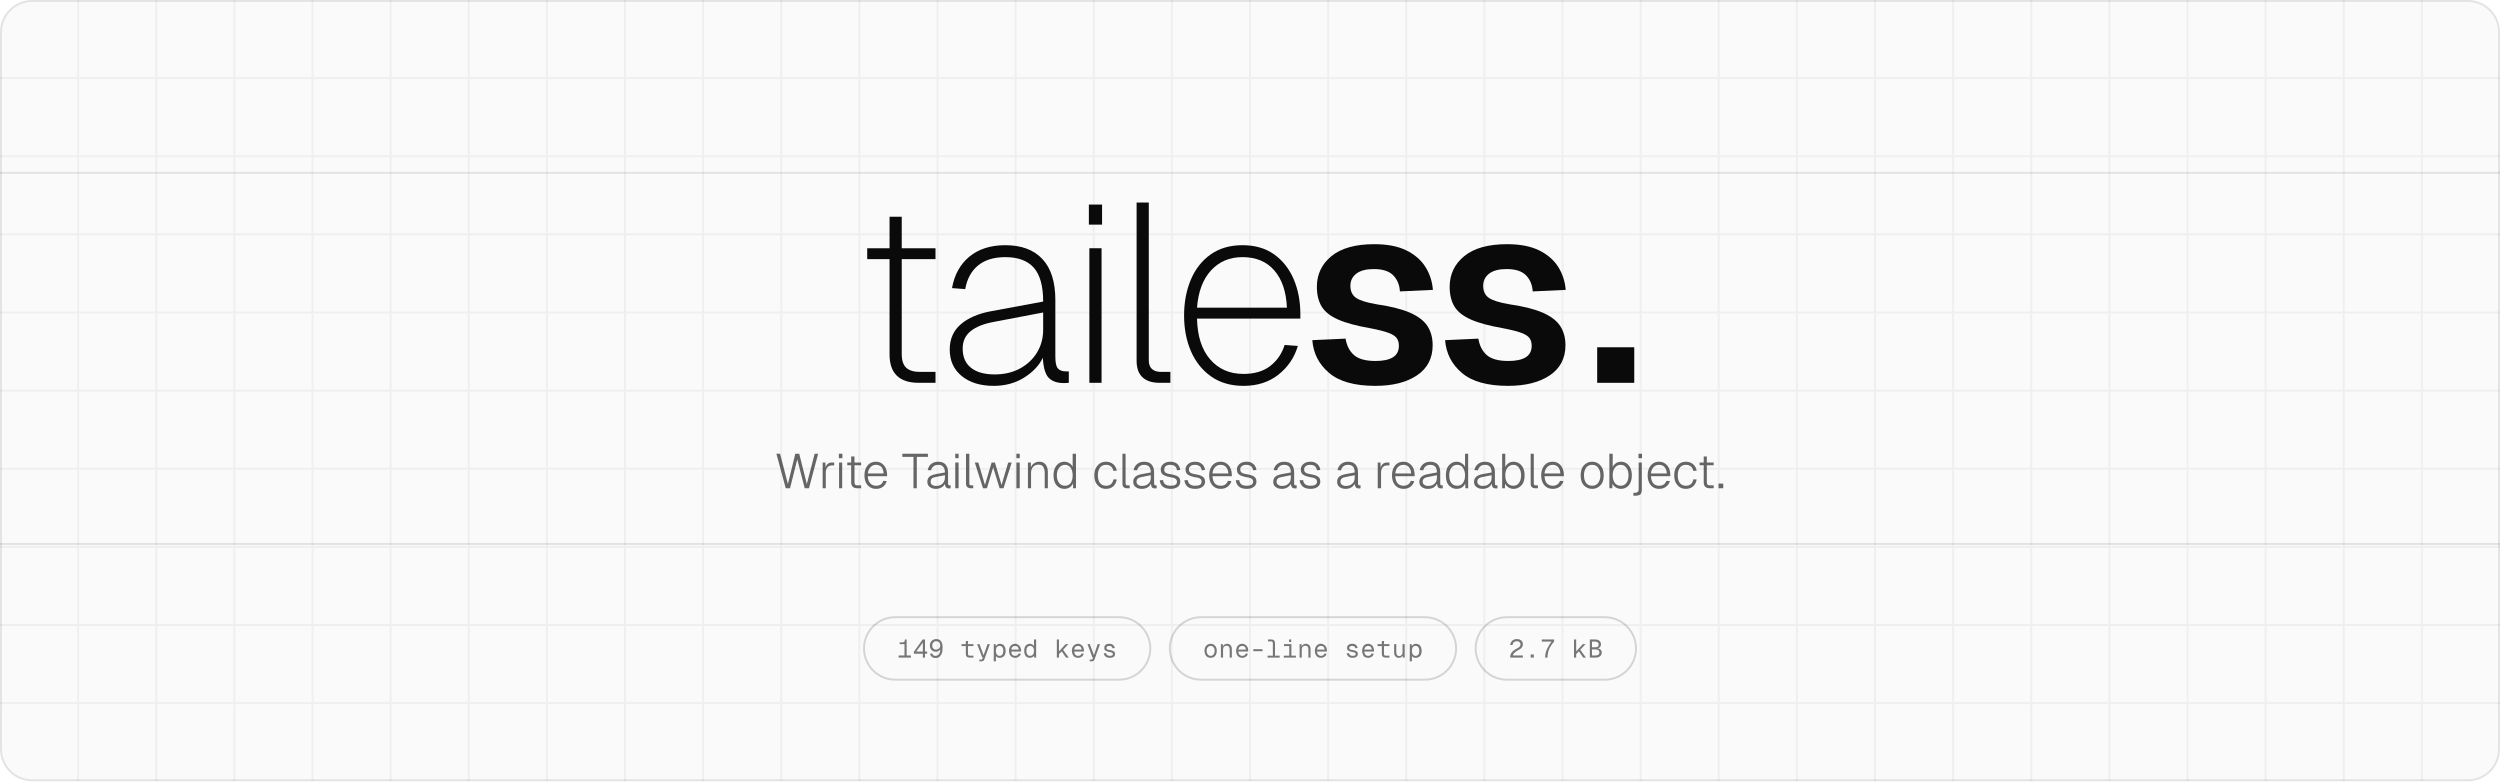
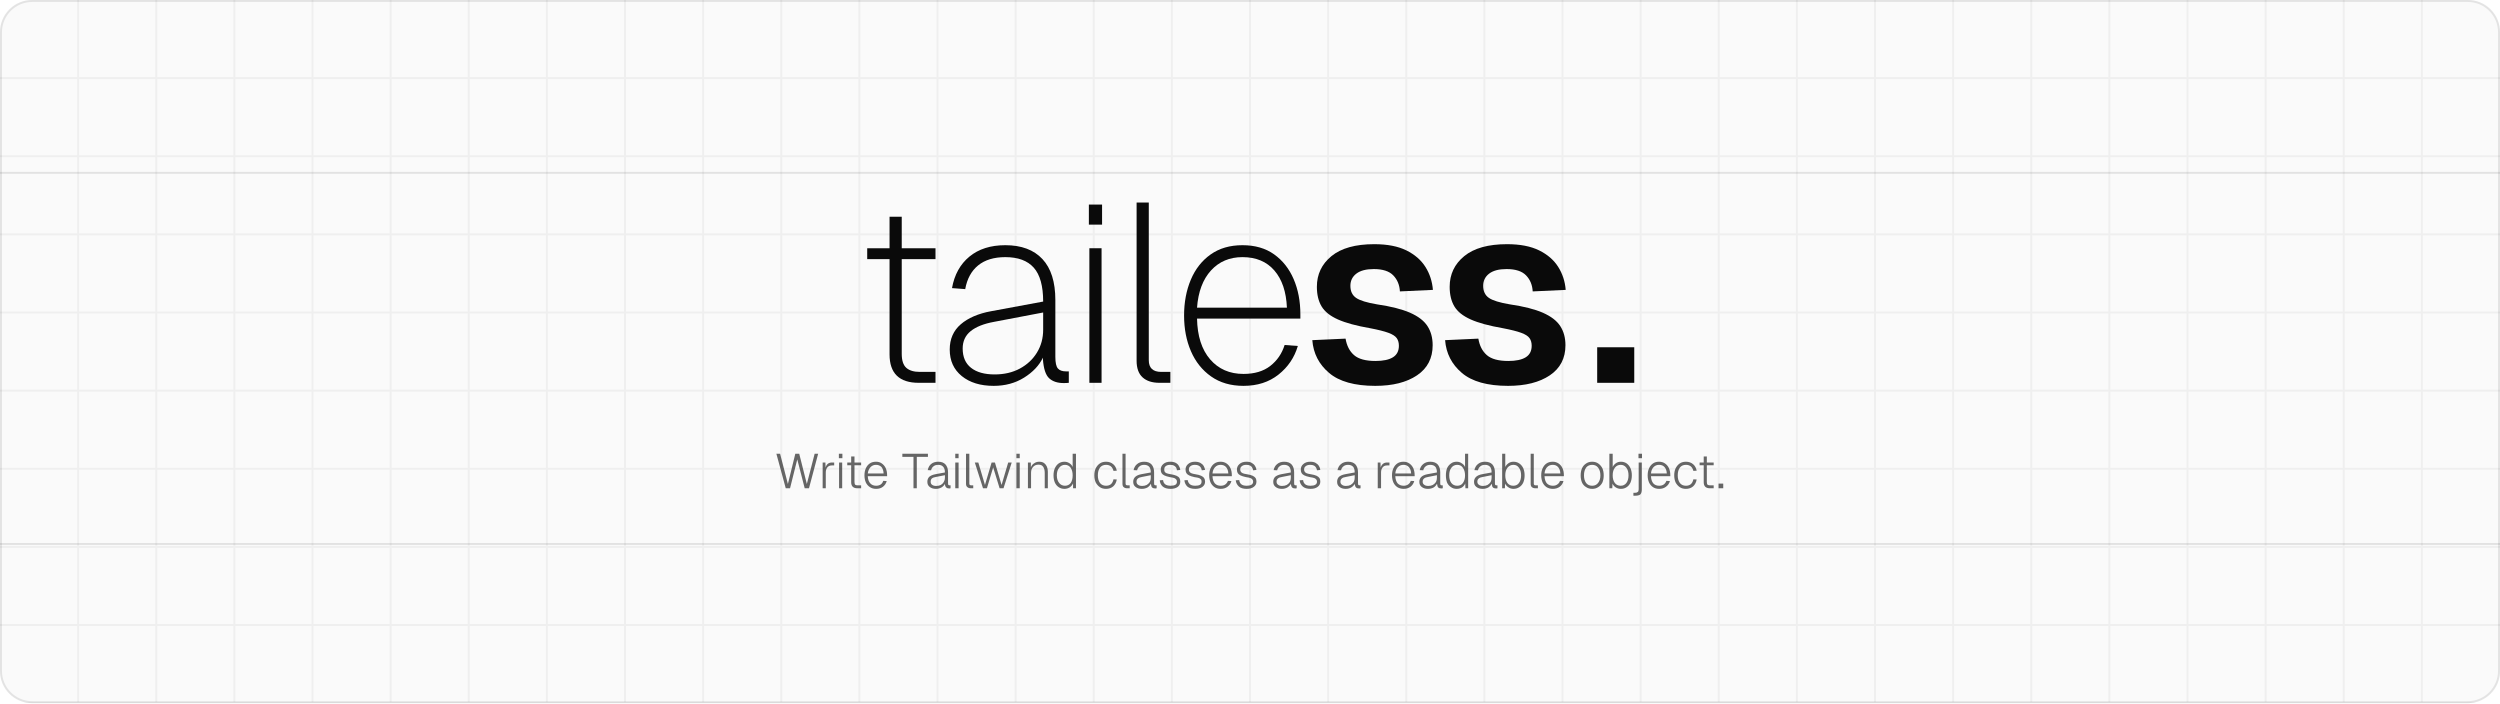
- <svg xmlns="http://www.w3.org/2000/svg" viewBox="0 0 1280 400" width="1280" height="400" role="img" aria-label="tailess — write Tailwind classes as a readable object">
+ <svg xmlns="http://www.w3.org/2000/svg" viewBox="0 0 1280 360" width="1280" height="360" role="img" aria-label="tailess — write Tailwind classes as a readable object">
  <clipPath id="c">
-     <rect width="1280" height="400" rx="16" />
+     <rect width="1280" height="360" rx="16" />
  </clipPath>
-   <rect width="1280" height="400" rx="16" fill="#FAFAFA" />
+   <rect width="1280" height="360" rx="16" fill="#FAFAFA" />
  <g clip-path="url(#c)">
-     <path d="M40 0V400M80 0V400M120 0V400M160 0V400M200 0V400M240 0V400M280 0V400M320 0V400M360 0V400M400 0V400M440 0V400M480 0V400M520 0V400M560 0V400M600 0V400M640 0V400M680 0V400M720 0V400M760 0V400M800 0V400M840 0V400M880 0V400M920 0V400M960 0V400M1000 0V400M1040 0V400M1080 0V400M1120 0V400M1160 0V400M1200 0V400M1240 0V400M0 40H1280M0 80H1280M0 120H1280M0 160H1280M0 200H1280M0 240H1280M0 280H1280M0 320H1280M0 360H1280" stroke="#0A0A0A" stroke-opacity="0.045" stroke-width="1" fill="none" />
+     <path d="M40 0V360M80 0V360M120 0V360M160 0V360M200 0V360M240 0V360M280 0V360M320 0V360M360 0V360M400 0V360M440 0V360M480 0V360M520 0V360M560 0V360M600 0V360M640 0V360M680 0V360M720 0V360M760 0V360M800 0V360M840 0V360M880 0V360M920 0V360M960 0V360M1000 0V360M1040 0V360M1080 0V360M1120 0V360M1160 0V360M1200 0V360M1240 0V360M0 40H1280M0 80H1280M0 120H1280M0 160H1280M0 200H1280M0 240H1280M0 280H1280M0 320H1280M0 360H1280" stroke="#0A0A0A" stroke-opacity="0.045" stroke-width="1" fill="none" />
  </g>
  <g clip-path="url(#c)" fill="#0A0A0A" fill-opacity="0.10">
    <rect x="0" y="88" width="1280" height="1" />
    <rect x="0" y="278" width="1280" height="1" />
  </g>
  <g fill="#0A0A0A" transform="translate(436.47 196) scale(0.13)">
    <path d="M327 0L261 0Q146 0 146-112L146-487L58-487L58-530L146-530L146-654L194-654L194-530L327-530L327-487L194-487L194-114Q194-75 212-59Q230-43 265-43L327-43" />
    <path d="M556 12Q478 12 430.5-26.5Q383-65 383-131Q383-193 426.5-230.5Q470-268 546-282L751-320Q751-412 714-453.5Q677-495 602-495Q535-495 495-462.5Q455-430 444-369L392-373Q406-452 460.5-497Q515-542 602-542Q697-542 748-487.5Q799-433 799-326L799-102Q799-68 809-56.5Q819-45 841-45L852-45L852 0Q844 1 832 1Q795 1 774.5-18Q754-37 750-93L750-99Q728-53 676-20.5Q624 12 556 12M560-33Q616-33 659-56Q702-79 726.5-119Q751-159 751-209L751-277L557-240Q497-229 465.5-203.5Q434-178 434-135Q434-85 467-59Q500-33 560-33" />
    <path d="M981 0L933 0L933-530L981-530L981 0M983-623L931-623L931-702L983-702" />
    <path d="M1252 0L1209 0Q1166 0 1142.5-21.5Q1119-43 1119-87L1119-710L1167-710L1167-89Q1167-43 1216-43L1252-43" />
    <path d="M1540 12Q1465 12 1412.5-25Q1360-62 1333-124.5Q1306-187 1306-265Q1306-343 1332.5-406Q1359-469 1410.5-505.5Q1462-542 1536-542Q1610-542 1660.5-506Q1711-470 1737.5-408.5Q1764-347 1764-269L1764-253L1357-253Q1359-150 1408.5-92.5Q1458-35 1540-35Q1605-35 1645.5-66.5Q1686-98 1702-149L1754-145Q1734-77 1678-32.5Q1622 12 1540 12M1357-296L1711-296Q1707-390 1661.5-442.5Q1616-495 1536-495Q1460-495 1412-442.5Q1364-390 1357-296" />
    <path d="M2059 12Q1937 12 1877-39Q1817-90 1811-168L1942-174Q1949-132 1975.5-109Q2002-86 2060-86Q2105-86 2128.5-100.5Q2152-115 2152-146Q2152-164 2143.5-176Q2135-188 2110.5-197Q2086-206 2039-215Q1958-229 1912-249.5Q1866-270 1847.5-301Q1829-332 1829-378Q1829-452 1886.5-499Q1944-546 2055-546Q2132-546 2181.5-521.5Q2231-497 2256.5-456.5Q2282-416 2286-366L2156-360Q2154-398 2130-423Q2106-448 2053-448Q2008-448 1984.5-430Q1961-412 1961-382Q1961-350 1983.5-334.5Q2006-319 2066-309Q2148-297 2196-276Q2244-255 2264.5-223.5Q2285-192 2285-148Q2285-71 2223.5-29.5Q2162 12 2059 12" />
    <path d="M2582 12Q2460 12 2400-39Q2340-90 2334-168L2465-174Q2472-132 2498.5-109Q2525-86 2583-86Q2628-86 2651.5-100.5Q2675-115 2675-146Q2675-164 2666.5-176Q2658-188 2633.5-197Q2609-206 2562-215Q2481-229 2435-249.5Q2389-270 2370.5-301Q2352-332 2352-378Q2352-452 2409.5-499Q2467-546 2578-546Q2655-546 2704.5-521.5Q2754-497 2779.5-456.5Q2805-416 2809-366L2679-360Q2677-398 2653-423Q2629-448 2576-448Q2531-448 2507.5-430Q2484-412 2484-382Q2484-350 2506.5-334.5Q2529-319 2589-309Q2671-297 2719-276Q2767-255 2787.5-223.5Q2808-192 2808-148Q2808-71 2746.5-29.5Q2685 12 2582 12" />
    <path d="M3079 0L2933 0L2933 -140L3079 -140Z" />
  </g>
  <path fill="#0A0A0A" fill-opacity="0.62" d="M404.5 250L402.3 250L397.5 232.3L399.4 232.3L403.4 247.8L407.2 232.3L409.2 232.3L413.1 247.8L417.1 232.3L418.9 232.3L414.2 250L412 250L408.2 235.2M422.8 250L421.2 250L421.2 236.8L422.6 236.8L422.7 239.4Q423.4 236.8 426 236.8L427.1 236.8L427.1 238.3L425.9 238.3Q424.4 238.3 423.6 239.3Q422.8 240.3 422.8 241.9M431.2 250L429.6 250L429.6 236.8L431.2 236.8L431.2 250M431.3 234.6L429.5 234.6L429.5 232.3L431.3 232.3M440.9 250L439 250Q435.8 250 435.8 246.9L435.8 238.2L433.8 238.2L433.8 236.8L435.8 236.8L435.8 233.7L437.5 233.7L437.5 236.8L440.9 236.8L440.9 238.2L437.5 238.2L437.5 246.8Q437.5 247.8 437.9 248.2Q438.3 248.5 439.2 248.5L440.9 248.5M448.6 250.3Q446.7 250.3 445.4 249.4Q444 248.5 443.3 247Q442.6 245.4 442.6 243.4Q442.6 241.3 443.3 239.8Q444 238.2 445.3 237.3Q446.6 236.4 448.5 236.4Q450.3 236.4 451.5 237.3Q452.8 238.2 453.5 239.7Q454.2 241.3 454.2 243.3L454.2 243.8L444.3 243.8Q444.4 246.2 445.6 247.5Q446.7 248.7 448.6 248.7Q450 248.7 451 248Q451.9 247.3 452.2 246.2L454 246.3Q453.5 248.1 452.1 249.2Q450.7 250.3 448.6 250.3M444.3 242.4L452.4 242.4Q452.3 240.3 451.3 239.1Q450.2 238 448.5 238Q446.8 238 445.7 239.2Q444.6 240.3 444.3 242.4M469.4 250L467.7 250L467.7 233.9L462 233.9L462 232.3L475.1 232.3L475.1 233.9L469.4 233.9M479.2 250.3Q477.2 250.3 476 249.3Q474.8 248.4 474.8 246.7Q474.8 245.1 475.8 244.1Q476.9 243.2 478.9 242.8L483.8 241.9Q483.8 239.9 482.9 239Q482.1 238 480.4 238Q478.8 238 477.9 238.8Q477 239.5 476.7 240.8L475 240.7Q475.4 238.7 476.7 237.6Q478.1 236.4 480.4 236.4Q482.8 236.4 484.1 237.8Q485.4 239.3 485.4 241.8L485.4 247.4Q485.4 248.1 485.6 248.3Q485.9 248.5 486.3 248.5L486.7 248.5L486.7 250Q486.5 250.1 486.1 250.1Q485 250.1 484.5 249.6Q483.9 249.1 483.8 247.9L483.8 247.7Q483.3 248.8 482 249.6Q480.7 250.3 479.2 250.3M479.3 248.8Q480.7 248.8 481.7 248.3Q482.7 247.7 483.2 246.8Q483.8 245.8 483.8 244.7L483.8 243.3L479.2 244.2Q477.8 244.4 477.1 245Q476.5 245.6 476.5 246.6Q476.5 247.7 477.2 248.2Q478 248.8 479.3 248.8M490.8 250L489.1 250L489.1 236.8L490.8 236.8L490.8 250M490.8 234.6L489.1 234.6L489.1 232.3L490.8 232.3M498.3 250L497.1 250Q495.9 250 495.3 249.4Q494.6 248.9 494.6 247.7L494.6 232.3L496.3 232.3L496.3 247.6Q496.3 248.5 497.3 248.5L498.3 248.5M505.3 250L503.3 250L499.1 236.8L500.9 236.8L504.3 248.3L507.7 236.8L509.4 236.8L512.8 248.3L516.2 236.8L518 236.8L513.8 250L511.8 250L508.5 239.3M522.1 250L520.4 250L520.4 236.8L522.1 236.8L522.1 250M522.1 234.6L520.4 234.6L520.4 232.3L522.1 232.3M527.9 250L526.3 250L526.3 236.8L527.8 236.8L527.8 239.3Q528.3 237.9 529.5 237.2Q530.6 236.4 532.1 236.4Q533.6 236.4 534.6 237.1Q535.5 237.8 536 238.9Q536.5 240.1 536.5 241.5L536.5 250L534.9 250L534.9 242.1Q534.9 240.1 534.1 239Q533.4 237.9 531.7 237.9Q530 237.9 529 239Q527.9 240.1 527.9 242.1M545 250.3Q543.3 250.3 542 249.4Q540.8 248.6 540.1 247.1Q539.4 245.5 539.4 243.4Q539.4 241.3 540.1 239.7Q540.8 238.2 542 237.3Q543.3 236.4 545 236.4Q546.4 236.4 547.6 237.2Q548.7 237.9 549.2 239.1L549.2 232.3L550.9 232.3L550.9 250L549.4 250L549.4 247.5Q548.8 248.8 547.6 249.6Q546.4 250.3 545 250.3M545.3 248.7Q547.1 248.7 548.2 247.3Q549.2 245.8 549.2 243.4Q549.2 241 548.2 239.5Q547.1 238 545.3 238Q543.4 238 542.3 239.5Q541.1 240.9 541.1 243.4Q541.1 245.8 542.3 247.3Q543.4 248.7 545.3 248.7M566.3 250.3Q564.4 250.3 563.1 249.4Q561.8 248.5 561 247Q560.3 245.4 560.3 243.4Q560.3 241.3 561 239.8Q561.8 238.2 563.1 237.3Q564.4 236.4 566.3 236.4Q568.5 236.4 570 237.7Q571.4 238.9 571.8 241L570.1 241.1Q569.8 239.7 568.8 238.8Q567.8 238 566.3 238Q564.3 238 563.2 239.4Q562.1 240.9 562.1 243.4Q562.1 245.8 563.2 247.3Q564.3 248.7 566.3 248.7Q567.8 248.7 568.8 247.9Q569.8 247 570.1 245.4L571.8 245.5Q571.4 247.7 570 249Q568.5 250.3 566.3 250.3M578.4 250L577.1 250Q576 250 575.3 249.4Q574.7 248.9 574.7 247.7L574.7 232.3L576.3 232.3L576.3 247.6Q576.3 248.5 577.3 248.5L578.4 248.5M584.6 250.3Q582.6 250.3 581.4 249.3Q580.2 248.4 580.2 246.7Q580.2 245.1 581.3 244.1Q582.3 243.2 584.3 242.8L589.2 241.9Q589.2 239.9 588.4 239Q587.5 238 585.8 238Q584.3 238 583.4 238.8Q582.5 239.5 582.2 240.8L580.4 240.7Q580.8 238.7 582.2 237.6Q583.6 236.4 585.8 236.4Q588.3 236.4 589.6 237.8Q590.9 239.3 590.9 241.8L590.9 247.4Q590.9 248.1 591.1 248.3Q591.3 248.5 591.8 248.5L592.2 248.5L592.2 250Q591.9 250.1 591.5 250.1Q590.5 250.1 589.9 249.6Q589.4 249.1 589.3 247.9L589.2 247.7Q588.7 248.8 587.5 249.6Q586.2 250.3 584.6 250.3M584.8 248.8Q586.1 248.8 587.1 248.3Q588.1 247.7 588.7 246.8Q589.2 245.8 589.2 244.7L589.2 243.3L584.7 244.2Q583.3 244.4 582.6 245Q581.9 245.6 581.9 246.6Q581.9 247.7 582.7 248.2Q583.4 248.8 584.8 248.8M599.4 250.3Q596.7 250.3 595.3 249.1Q593.9 247.8 593.8 245.9L595.5 245.8Q595.6 247.1 596.5 247.9Q597.5 248.7 599.4 248.7Q600.9 248.7 601.8 248.2Q602.6 247.7 602.6 246.6Q602.6 246 602.3 245.6Q602.1 245.2 601.3 244.8Q600.5 244.5 599 244.3Q597.1 243.9 596.1 243.4Q595.1 242.9 594.7 242.2Q594.3 241.4 594.3 240.4Q594.3 238.7 595.6 237.6Q596.9 236.4 599.2 236.4Q600.9 236.4 602 237Q603.1 237.6 603.6 238.6Q604.2 239.5 604.3 240.6L602.6 240.8Q602.5 240 602.2 239.4Q601.8 238.8 601.1 238.4Q600.4 238 599.1 238Q597.6 238 596.8 238.7Q596.1 239.3 596.1 240.3Q596.1 241.1 596.3 241.5Q596.6 242 597.3 242.3Q598.1 242.6 599.4 242.8Q601.3 243.1 602.4 243.6Q603.5 244.1 603.9 244.8Q604.3 245.5 604.3 246.6Q604.3 248.3 603 249.3Q601.6 250.3 599.4 250.3M612 250.3Q609.3 250.3 607.9 249.1Q606.6 247.8 606.4 245.9L608.1 245.8Q608.3 247.1 609.2 247.9Q610.1 248.7 612 248.7Q613.6 248.7 614.4 248.2Q615.2 247.7 615.2 246.6Q615.2 246 615 245.6Q614.7 245.2 614 244.8Q613.2 244.5 611.6 244.3Q609.8 243.9 608.8 243.4Q607.8 242.9 607.4 242.2Q607 241.4 607 240.4Q607 238.7 608.3 237.6Q609.6 236.4 611.8 236.4Q613.5 236.4 614.6 237Q615.7 237.6 616.3 238.6Q616.8 239.5 617 240.6L615.3 240.8Q615.2 240 614.8 239.4Q614.5 238.8 613.7 238.4Q613 238 611.8 238Q610.3 238 609.5 238.7Q608.7 239.3 608.7 240.3Q608.7 241.1 609 241.5Q609.3 242 610 242.3Q610.7 242.6 612 242.8Q614 243.1 615 243.6Q616.1 244.1 616.5 244.8Q617 245.5 617 246.6Q617 248.3 615.6 249.3Q614.3 250.3 612 250.3M625 250.3Q623.1 250.3 621.8 249.4Q620.5 248.5 619.8 247Q619.1 245.4 619.1 243.4Q619.1 241.3 619.8 239.8Q620.5 238.2 621.8 237.3Q623.1 236.4 624.9 236.4Q626.7 236.4 628 237.3Q629.3 238.2 630 239.7Q630.7 241.3 630.7 243.3L630.7 243.8L620.8 243.8Q620.9 246.2 622 247.5Q623.1 248.7 625 248.7Q626.5 248.7 627.4 248Q628.3 247.3 628.7 246.2L630.5 246.3Q630 248.1 628.5 249.2Q627.1 250.3 625 250.3M620.8 242.4L628.9 242.4Q628.8 240.3 627.7 239.1Q626.7 238 624.9 238Q623.2 238 622.1 239.2Q621 240.3 620.8 242.4M638.3 250.3Q635.7 250.3 634.3 249.1Q632.9 247.8 632.7 245.9L634.5 245.8Q634.6 247.1 635.5 247.9Q636.4 248.7 638.3 248.7Q639.9 248.7 640.7 248.2Q641.6 247.7 641.6 246.6Q641.6 246 641.3 245.6Q641.1 245.2 640.3 244.8Q639.5 244.5 638 244.3Q636.1 243.9 635.1 243.4Q634.1 242.9 633.7 242.2Q633.3 241.4 633.3 240.4Q633.3 238.7 634.6 237.6Q635.9 236.4 638.2 236.4Q639.9 236.4 640.9 237Q642 237.6 642.6 238.6Q643.2 239.5 643.3 240.6L641.6 240.8Q641.5 240 641.1 239.4Q640.8 238.8 640.1 238.4Q639.3 238 638.1 238Q636.6 238 635.8 238.7Q635 239.3 635 240.3Q635 241.1 635.3 241.5Q635.6 242 636.3 242.3Q637 242.6 638.4 242.8Q640.3 243.1 641.4 243.6Q642.4 244.1 642.9 244.8Q643.3 245.5 643.3 246.6Q643.3 248.3 641.9 249.3Q640.6 250.3 638.3 250.3M656.3 250.3Q654.3 250.3 653.1 249.3Q651.9 248.4 651.9 246.7Q651.9 245.1 652.9 244.1Q654 243.2 656 242.8L660.9 241.9Q660.9 239.9 660.1 239Q659.2 238 657.5 238Q656 238 655.1 238.8Q654.2 239.5 653.9 240.8L652.1 240.7Q652.5 238.7 653.9 237.6Q655.3 236.4 657.5 236.4Q660 236.4 661.3 237.8Q662.6 239.3 662.6 241.8L662.6 247.4Q662.6 248.1 662.8 248.3Q663 248.5 663.5 248.5L663.9 248.5L663.9 250Q663.6 250.1 663.2 250.1Q662.1 250.1 661.6 249.6Q661.1 249.1 660.9 247.9L660.9 247.7Q660.4 248.8 659.1 249.6Q657.9 250.3 656.3 250.3M656.4 248.8Q657.8 248.8 658.8 248.3Q659.8 247.7 660.4 246.8Q660.9 245.8 660.9 244.7L660.9 243.3L656.4 244.2Q654.9 244.4 654.3 245Q653.6 245.6 653.6 246.6Q653.6 247.7 654.4 248.2Q655.1 248.8 656.4 248.8M671 250.3Q668.4 250.3 667 249.1Q665.6 247.8 665.4 245.9L667.2 245.8Q667.3 247.1 668.2 247.9Q669.1 248.7 671 248.7Q672.6 248.7 673.4 248.2Q674.3 247.7 674.3 246.6Q674.3 246 674 245.6Q673.8 245.2 673 244.8Q672.2 244.5 670.7 244.3Q668.8 243.9 667.8 243.4Q666.8 242.9 666.4 242.2Q666 241.4 666 240.4Q666 238.7 667.3 237.6Q668.6 236.4 670.9 236.4Q672.6 236.4 673.6 237Q674.7 237.6 675.3 238.6Q675.9 239.5 676 240.6L674.3 240.8Q674.2 240 673.8 239.4Q673.5 238.8 672.8 238.4Q672 238 670.8 238Q669.3 238 668.5 238.7Q667.7 239.3 667.7 240.3Q667.7 241.1 668 241.5Q668.3 242 669 242.3Q669.7 242.6 671.1 242.8Q673 243.1 674.1 243.6Q675.1 244.1 675.6 244.8Q676 245.5 676 246.6Q676 248.3 674.6 249.3Q673.3 250.3 671 250.3M689 250.3Q687 250.3 685.8 249.3Q684.6 248.4 684.6 246.7Q684.6 245.1 685.6 244.1Q686.7 243.2 688.7 242.8L693.6 241.9Q693.6 239.9 692.8 239Q691.9 238 690.2 238Q688.7 238 687.8 238.8Q686.9 239.5 686.6 240.8L684.8 240.7Q685.2 238.7 686.6 237.6Q688 236.4 690.2 236.4Q692.7 236.4 694 237.8Q695.3 239.3 695.3 241.8L695.3 247.4Q695.3 248.1 695.5 248.3Q695.7 248.5 696.2 248.5L696.6 248.5L696.6 250Q696.3 250.1 695.9 250.1Q694.8 250.1 694.3 249.6Q693.8 249.1 693.6 247.9L693.6 247.7Q693.1 248.8 691.8 249.6Q690.6 250.3 689 250.3M689.1 248.8Q690.5 248.8 691.5 248.3Q692.5 247.7 693.1 246.8Q693.6 245.8 693.6 244.7L693.6 243.3L689.1 244.2Q687.6 244.4 687 245Q686.3 245.6 686.3 246.6Q686.3 247.7 687.1 248.2Q687.8 248.8 689.1 248.8M707.1 250L705.4 250L705.4 236.8L706.8 236.8L706.9 239.4Q707.7 236.8 710.2 236.8L711.4 236.8L711.4 238.3L710.2 238.3Q708.7 238.3 707.9 239.3Q707.1 240.3 707.1 241.9M718.7 250.3Q716.8 250.3 715.4 249.4Q714.1 248.5 713.4 247Q712.7 245.4 712.7 243.4Q712.7 241.3 713.4 239.8Q714.1 238.2 715.4 237.3Q716.7 236.4 718.6 236.4Q720.3 236.4 721.6 237.3Q722.9 238.2 723.6 239.7Q724.3 241.3 724.3 243.3L724.3 243.8L714.4 243.8Q714.5 246.2 715.6 247.5Q716.8 248.7 718.7 248.7Q720.1 248.7 721 248Q722 247.3 722.3 246.2L724.1 246.3Q723.6 248.1 722.2 249.2Q720.7 250.3 718.7 250.3M714.4 242.4L722.5 242.4Q722.4 240.3 721.3 239.1Q720.3 238 718.6 238Q716.8 238 715.7 239.2Q714.6 240.3 714.4 242.4M731.1 250.3Q729.1 250.3 727.9 249.3Q726.7 248.4 726.7 246.7Q726.7 245.1 727.8 244.1Q728.8 243.2 730.8 242.8L735.7 241.9Q735.7 239.9 734.9 239Q734 238 732.3 238Q730.8 238 729.9 238.8Q729 239.5 728.7 240.8L726.9 240.7Q727.3 238.7 728.7 237.6Q730.1 236.4 732.3 236.4Q734.8 236.4 736.1 237.8Q737.4 239.3 737.4 241.8L737.4 247.4Q737.4 248.1 737.6 248.3Q737.8 248.5 738.3 248.5L738.7 248.5L738.7 250Q738.4 250.1 738 250.1Q737 250.1 736.4 249.6Q735.9 249.1 735.8 247.9L735.7 247.7Q735.2 248.8 734 249.6Q732.7 250.3 731.1 250.3M731.3 248.8Q732.6 248.8 733.6 248.3Q734.6 247.7 735.2 246.8Q735.7 245.8 735.7 244.7L735.7 243.3L731.2 244.2Q729.8 244.4 729.1 245Q728.4 245.6 728.4 246.6Q728.4 247.7 729.2 248.2Q729.9 248.8 731.3 248.8M745.8 250.3Q744.1 250.3 742.9 249.4Q741.6 248.6 740.9 247.1Q740.3 245.5 740.3 243.4Q740.3 241.3 740.9 239.7Q741.6 238.2 742.9 237.3Q744.1 236.4 745.8 236.4Q747.3 236.4 748.4 237.2Q749.6 237.9 750.1 239.1L750.1 232.3L751.7 232.3L751.7 250L750.3 250L750.2 247.5Q749.7 248.8 748.5 249.6Q747.3 250.3 745.8 250.3M746.1 248.7Q748 248.7 749 247.3Q750.1 245.8 750.1 243.4Q750.1 241 749 239.5Q748 238 746.1 238Q744.2 238 743.1 239.5Q742 240.9 742 243.4Q742 245.8 743.1 247.3Q744.2 248.7 746.1 248.7M759.1 250.3Q757.1 250.3 755.9 249.3Q754.7 248.4 754.7 246.7Q754.7 245.1 755.8 244.1Q756.8 243.2 758.8 242.8L763.7 241.9Q763.7 239.9 762.9 239Q762 238 760.3 238Q758.8 238 757.9 238.8Q757 239.5 756.7 240.8L754.9 240.7Q755.3 238.7 756.7 237.6Q758.1 236.4 760.3 236.4Q762.8 236.4 764.1 237.8Q765.4 239.3 765.4 241.8L765.4 247.4Q765.4 248.1 765.6 248.3Q765.8 248.5 766.3 248.5L766.7 248.5L766.7 250Q766.4 250.1 766 250.1Q765 250.1 764.4 249.6Q763.9 249.1 763.8 247.9L763.7 247.7Q763.2 248.8 762 249.6Q760.7 250.3 759.1 250.3M759.3 248.8Q760.6 248.8 761.6 248.3Q762.6 247.7 763.2 246.8Q763.7 245.8 763.7 244.7L763.7 243.3L759.2 244.2Q757.8 244.4 757.1 245Q756.4 245.6 756.4 246.6Q756.4 247.7 757.2 248.2Q757.9 248.8 759.3 248.8M774.9 250.3Q773.4 250.3 772.3 249.5Q771.2 248.8 770.6 247.6L770.5 250L769.1 250L769.1 232.3L770.7 232.3L770.7 239.1Q771.2 238 772.3 237.2Q773.4 236.4 774.9 236.4Q776.6 236.4 777.9 237.3Q779.2 238.2 779.9 239.7Q780.6 241.3 780.6 243.4Q780.6 245.5 779.9 247.1Q779.2 248.6 777.9 249.4Q776.6 250.3 774.9 250.3M774.8 248.7Q776.7 248.7 777.7 247.3Q778.8 245.8 778.8 243.4Q778.8 240.9 777.7 239.5Q776.7 238 774.9 238Q773 238 771.8 239.5Q770.7 240.9 770.7 243.4Q770.7 245.8 771.8 247.3Q772.9 248.7 774.8 248.7M787.4 250L786.1 250Q785 250 784.3 249.4Q783.7 248.9 783.7 247.7L783.7 232.3L785.3 232.3L785.3 247.6Q785.3 248.5 786.3 248.5L787.4 248.5M795.1 250.3Q793.2 250.3 791.8 249.4Q790.5 248.5 789.8 247Q789.1 245.4 789.1 243.4Q789.1 241.3 789.8 239.8Q790.5 238.2 791.8 237.3Q793.1 236.4 795 236.4Q796.7 236.4 798 237.3Q799.3 238.2 800 239.7Q800.7 241.3 800.7 243.3L800.7 243.8L790.8 243.8Q790.9 246.2 792 247.5Q793.2 248.7 795.1 248.7Q796.5 248.7 797.4 248Q798.4 247.3 798.7 246.2L800.5 246.3Q800 248.1 798.6 249.2Q797.1 250.3 795.1 250.3M790.8 242.4L798.9 242.4Q798.8 240.3 797.7 239.1Q796.7 238 795 238Q793.2 238 792.1 239.2Q791 240.3 790.8 242.4M815.2 250.3Q813.4 250.3 812.1 249.4Q810.7 248.6 810 247.1Q809.3 245.5 809.3 243.4Q809.3 241.3 810 239.7Q810.7 238.2 812.1 237.3Q813.4 236.4 815.2 236.4Q817 236.4 818.3 237.3Q819.6 238.2 820.4 239.7Q821.1 241.3 821.1 243.4Q821.1 245.5 820.4 247.1Q819.6 248.6 818.3 249.4Q817 250.3 815.2 250.3M815.2 248.7Q817.1 248.7 818.2 247.3Q819.4 245.8 819.4 243.4Q819.4 240.9 818.2 239.4Q817.1 238 815.2 238Q813.2 238 812.1 239.4Q811 240.9 811 243.4Q811 245.8 812.1 247.3Q813.2 248.7 815.2 248.7M829.9 250.3Q828.4 250.3 827.2 249.5Q826.1 248.8 825.6 247.6L825.5 250L824 250L824 232.3L825.7 232.3L825.7 239.1Q826.2 238 827.3 237.2Q828.4 236.4 829.9 236.4Q831.6 236.4 832.9 237.3Q834.1 238.2 834.8 239.7Q835.5 241.3 835.5 243.4Q835.5 245.5 834.8 247.1Q834.1 248.6 832.9 249.4Q831.6 250.3 829.9 250.3M829.8 248.7Q831.6 248.7 832.7 247.3Q833.8 245.8 833.8 243.4Q833.8 240.9 832.7 239.5Q831.6 238 829.8 238Q827.9 238 826.8 239.5Q825.7 240.9 825.7 243.4Q825.7 245.8 826.8 247.3Q827.9 248.7 829.8 248.7M837.4 253.8L836.3 253.8L836.3 252.3L837.2 252.3Q838.1 252.3 838.5 251.9Q839 251.6 839 250.5L839 236.8L840.6 236.8L840.6 250.6Q840.6 252.3 839.9 253.1Q839.1 253.8 837.4 253.8M840.7 234.6L838.9 234.6L838.9 232.3L840.7 232.3M849.5 250.3Q847.6 250.3 846.3 249.4Q845 248.5 844.3 247Q843.6 245.4 843.6 243.4Q843.6 241.3 844.3 239.8Q845 238.2 846.3 237.3Q847.6 236.4 849.4 236.4Q851.2 236.4 852.5 237.3Q853.8 238.2 854.5 239.7Q855.2 241.3 855.2 243.3L855.2 243.8L845.3 243.8Q845.4 246.2 846.5 247.5Q847.6 248.7 849.5 248.7Q851 248.7 851.9 248Q852.8 247.3 853.2 246.2L855 246.3Q854.5 248.1 853 249.2Q851.6 250.3 849.5 250.3M845.3 242.4L853.4 242.4Q853.3 240.3 852.2 239.1Q851.2 238 849.4 238Q847.7 238 846.6 239.2Q845.5 240.3 845.3 242.4M863.2 250.3Q861.3 250.3 860 249.4Q858.7 248.5 857.9 247Q857.2 245.4 857.2 243.4Q857.2 241.3 857.9 239.8Q858.7 238.2 860 237.3Q861.3 236.4 863.2 236.4Q865.4 236.4 866.9 237.7Q868.3 238.9 868.7 241L867 241.1Q866.7 239.7 865.7 238.8Q864.7 238 863.2 238Q861.2 238 860.1 239.4Q859 240.9 859 243.4Q859 245.8 860.1 247.3Q861.2 248.7 863.2 248.7Q864.7 248.7 865.7 247.9Q866.7 247 867 245.4L868.7 245.5Q868.3 247.7 866.9 249Q865.4 250.3 863.2 250.3M877.4 250L875.5 250Q872.3 250 872.3 246.9L872.3 238.2L870.2 238.2L870.2 236.8L872.3 236.8L872.3 233.7L873.9 233.7L873.9 236.8L877.4 236.8L877.4 238.2L873.9 238.2L873.9 246.8Q873.9 247.8 874.3 248.2Q874.8 248.5 875.6 248.5L877.4 248.5M882.3 250L879.9 250L879.9 247.6L882.3 247.6" />
-   <rect x="442.37" y="316" width="146.58" height="32" rx="16" fill="none" stroke="#0A0A0A" stroke-opacity="0.16" />
-   <path fill="#0A0A0A" fill-opacity="0.55" d="M466.4 336.7L460.1 336.7L460.1 335.6L463.1 335.6L463.1 329.8L460.6 329.8L460.6 328.9L461.9 328.9Q462.6 328.9 463 328.6Q463.3 328.2 463.3 327.4L464.2 327.4L464.2 335.6L466.4 335.6M473.6 336.7L472.5 336.7L472.5 334.7L467.9 334.7L467.9 333.7L472.4 327.4L473.6 327.4L473.6 333.6L474.7 333.6L474.7 334.7L473.6 334.7L473.6 336.7M472.5 329L469.1 333.6L472.5 333.6M479.4 327.2Q480.9 327.2 481.8 328.3Q482.6 329.4 482.6 331.4Q482.6 332.5 482.5 333.5Q482.3 334.5 481.8 335.3Q481.4 336 480.7 336.5Q480 336.9 479 336.9Q477.8 336.9 477.1 336.3Q476.4 335.7 476.1 334.7L477.3 334.6Q477.5 335.1 477.9 335.5Q478.2 335.8 479 335.8Q480 335.8 480.7 335Q481.3 334.2 481.5 332.6L481.5 332.5Q481.1 333 480.5 333.3Q479.9 333.7 479.2 333.7Q478.2 333.7 477.6 333.3Q476.9 332.9 476.5 332.2Q476.1 331.5 476.1 330.5Q476.1 329.5 476.5 328.8Q477 328 477.7 327.6Q478.4 327.2 479.4 327.2M479.3 328.3Q478.4 328.3 477.9 328.9Q477.3 329.5 477.3 330.5Q477.3 331.5 477.8 332Q478.4 332.6 479.2 332.6Q479.9 332.6 480.4 332.3Q480.8 332.1 481.1 331.6Q481.4 331.2 481.4 330.5Q481.4 329.6 480.9 328.9Q480.3 328.3 479.3 328.3M498.4 336.7L496.5 336.7Q494.5 336.7 494.5 334.8L494.5 330.8L492.3 330.8L492.3 329.8L494.5 329.8L494.5 328.2L495.6 328.2L495.6 329.8L498.4 329.8L498.4 330.8L495.6 330.8L495.6 334.8Q495.6 335.7 496.5 335.7L498.4 335.7M502.3 338.6L501.4 338.6L501.4 337.7L502.2 337.7Q502.6 337.7 502.8 337.6Q502.9 337.4 503 337.2L503.3 336.6L502.9 336.6L500.3 329.8L501.5 329.8L503.6 335.5L505.6 329.8L506.8 329.8L504 337.6Q503.8 338.1 503.4 338.4Q503 338.6 502.3 338.6M509.9 338.6L508.8 338.6L508.8 329.8L509.8 329.8L509.8 330.9Q510.1 330.3 510.7 330Q511.2 329.6 511.9 329.6Q512.9 329.6 513.6 330.1Q514.3 330.6 514.6 331.5Q514.9 332.3 514.9 333.2Q514.9 334.2 514.6 335Q514.3 335.8 513.6 336.3Q512.9 336.8 511.9 336.8Q511.2 336.8 510.7 336.6Q510.1 336.3 509.9 335.8L509.9 338.6M511.8 335.8Q512.7 335.8 513.2 335.1Q513.7 334.4 513.7 333.2Q513.7 332 513.2 331.4Q512.7 330.7 511.8 330.7Q510.9 330.7 510.4 331.3Q509.9 332 509.9 333.2Q509.9 334.5 510.4 335.1Q510.9 335.8 511.8 335.8M519.8 336.8Q518.8 336.8 518.1 336.4Q517.4 336 517 335.1Q516.6 334.3 516.6 333.2Q516.6 332.1 517 331.3Q517.4 330.5 518.1 330.1Q518.8 329.6 519.7 329.6Q520.6 329.6 521.3 330.1Q522 330.5 522.4 331.3Q522.8 332.1 522.8 333.2L522.8 333.6L517.8 333.6Q517.8 334.7 518.3 335.2Q518.9 335.8 519.8 335.8Q520.4 335.8 520.9 335.5Q521.3 335.2 521.5 334.6L522.7 334.7Q522.4 335.7 521.6 336.2Q520.9 336.8 519.8 336.8M517.8 332.6L521.6 332.6Q521.5 331.6 521 331.1Q520.5 330.7 519.7 330.7Q518.9 330.7 518.4 331.2Q517.9 331.6 517.8 332.6M527.3 336.8Q526.4 336.8 525.7 336.4Q525.1 336 524.7 335.1Q524.4 334.3 524.4 333.2Q524.4 332.1 524.7 331.3Q525.1 330.5 525.7 330.1Q526.4 329.6 527.3 329.6Q528 329.6 528.6 330Q529.1 330.3 529.4 330.8L529.4 327.4L530.5 327.4L530.5 336.7L529.5 336.7L529.5 335.7Q529.2 336.2 528.6 336.5Q528 336.8 527.3 336.8M527.4 335.8Q528.3 335.8 528.9 335.1Q529.4 334.4 529.4 333.2Q529.4 332 528.9 331.4Q528.3 330.7 527.4 330.7Q526.5 330.7 526 331.4Q525.5 332 525.5 333.2Q525.5 334.4 526 335.1Q526.5 335.8 527.4 335.8M542.2 336.7L541.1 336.7L541.1 327.4L542.2 327.4L542.2 333.5L545.6 329.8L547 329.8L544.3 332.7L547.2 336.7L545.8 336.7L543.6 333.5L542.2 334.9M552 336.8Q551 336.8 550.3 336.4Q549.6 336 549.2 335.1Q548.8 334.3 548.8 333.2Q548.8 332.1 549.2 331.3Q549.6 330.5 550.3 330.1Q551 329.6 552 329.6Q552.9 329.6 553.5 330.1Q554.2 330.5 554.6 331.3Q555 332.1 555 333.2L555 333.6L550 333.6Q550.1 334.7 550.6 335.2Q551.1 335.8 552 335.8Q552.7 335.8 553.1 335.5Q553.6 335.2 553.7 334.6L554.9 334.7Q554.6 335.7 553.9 336.2Q553.1 336.8 552 336.8M550 332.6L553.8 332.6Q553.7 331.6 553.2 331.1Q552.7 330.7 552 330.7Q551.2 330.7 550.6 331.2Q550.1 331.6 550 332.6M558.8 338.6L557.9 338.6L557.9 337.7L558.7 337.7Q559 337.7 559.2 337.6Q559.4 337.4 559.5 337.2L559.7 336.6L559.3 336.6L556.8 329.8L558 329.8L560.1 335.5L562 329.8L563.2 329.8L560.4 337.6Q560.2 338.1 559.8 338.4Q559.4 338.6 558.8 338.6M568.2 336.8Q567.3 336.8 566.6 336.5Q566 336.2 565.6 335.7Q565.2 335.2 565.2 334.5L566.3 334.4Q566.4 335.1 566.9 335.4Q567.4 335.8 568.2 335.8Q568.9 335.8 569.4 335.6Q569.8 335.4 569.8 334.9Q569.8 334.6 569.6 334.4Q569.5 334.2 569.1 334.1Q568.7 333.9 568 333.8Q567 333.6 566.4 333.3Q565.8 333.1 565.6 332.7Q565.4 332.3 565.4 331.7Q565.4 330.8 566 330.2Q566.7 329.6 568 329.6Q568.8 329.6 569.4 329.9Q570 330.2 570.3 330.7Q570.7 331.2 570.8 331.8L569.6 331.9Q569.5 331.4 569.1 331Q568.7 330.7 568 330.7Q567.2 330.7 566.9 331Q566.5 331.3 566.5 331.7Q566.5 332.2 566.9 332.5Q567.3 332.7 568.2 332.8Q569.3 333 569.9 333.3Q570.4 333.5 570.7 333.9Q570.9 334.3 570.9 334.9Q570.9 335.5 570.6 335.9Q570.2 336.4 569.6 336.6Q569 336.8 568.2 336.8" />
-   <rect x="598.95" y="316" width="146.58" height="32" rx="16" fill="none" stroke="#0A0A0A" stroke-opacity="0.16" />
-   <path fill="#0A0A0A" fill-opacity="0.55" d="M619.9 336.8Q618.9 336.8 618.2 336.4Q617.5 336 617.1 335.1Q616.7 334.3 616.7 333.2Q616.7 332.1 617.1 331.3Q617.5 330.5 618.2 330.1Q618.9 329.6 619.9 329.6Q620.8 329.6 621.5 330.1Q622.2 330.5 622.6 331.3Q623 332.1 623 333.2Q623 334.3 622.6 335.1Q622.2 336 621.5 336.4Q620.8 336.8 619.9 336.8M619.9 335.8Q620.8 335.8 621.3 335.1Q621.9 334.4 621.9 333.2Q621.9 332 621.3 331.4Q620.8 330.7 619.9 330.7Q618.9 330.7 618.4 331.4Q617.8 332 617.8 333.2Q617.8 334.4 618.4 335.1Q618.9 335.8 619.9 335.8M626.2 336.7L625.1 336.7L625.1 329.8L626.1 329.8L626.1 331Q626.4 330.3 627 330Q627.6 329.6 628.3 329.6Q629.1 329.6 629.6 330Q630.2 330.3 630.4 330.9Q630.7 331.5 630.7 332.2L630.7 336.7L629.6 336.7L629.6 332.6Q629.6 331.6 629.2 331.1Q628.9 330.6 628.1 330.6Q627.3 330.6 626.7 331.1Q626.2 331.6 626.2 332.6M636 336.8Q635.1 336.8 634.4 336.4Q633.7 336 633.3 335.1Q632.9 334.3 632.9 333.2Q632.9 332.1 633.3 331.3Q633.7 330.5 634.4 330.1Q635 329.6 636 329.6Q636.9 329.6 637.6 330.1Q638.3 330.5 638.7 331.3Q639.1 332.1 639.1 333.2L639.1 333.6L634 333.6Q634.1 334.7 634.6 335.2Q635.2 335.8 636 335.8Q636.7 335.8 637.2 335.5Q637.6 335.2 637.8 334.6L638.9 334.7Q638.7 335.7 637.9 336.2Q637.1 336.8 636 336.8M634 332.6L637.9 332.6Q637.8 331.6 637.3 331.1Q636.8 330.7 636 330.7Q635.2 330.7 634.7 331.2Q634.2 331.6 634 332.6M646.4 333.4L641.7 333.4L641.7 332.4L646.4 332.4M655.2 336.7L649 336.7L649 335.7L651.7 335.7L651.7 329.3Q651.7 328.9 651.5 328.6Q651.3 328.4 650.9 328.4L649.2 328.4L649.2 327.4L650.9 327.4Q652.8 327.4 652.8 329.4L652.8 335.7L655.2 335.7M663.5 336.7L657.3 336.7L657.3 335.7L660.1 335.7L660.1 330.8L657.4 330.8L657.4 329.8L661.2 329.8L661.2 335.7L663.5 335.7L663.5 336.7M661.1 328.7L660 328.7L660 327.4L661.1 327.4M666.5 336.7L665.4 336.7L665.4 329.8L666.4 329.8L666.4 331Q666.7 330.3 667.3 330Q667.9 329.6 668.6 329.6Q669.4 329.6 669.9 330Q670.5 330.3 670.7 330.9Q671 331.5 671 332.2L671 336.7L669.9 336.7L669.9 332.6Q669.9 331.6 669.5 331.1Q669.2 330.6 668.4 330.6Q667.6 330.6 667 331.1Q666.5 331.6 666.5 332.6M676.3 336.8Q675.4 336.8 674.7 336.4Q674 336 673.6 335.1Q673.2 334.3 673.2 333.2Q673.2 332.1 673.6 331.3Q674 330.5 674.7 330.1Q675.3 329.6 676.3 329.6Q677.2 329.6 677.9 330.1Q678.6 330.5 679 331.3Q679.4 332.1 679.4 333.2L679.4 333.6L674.3 333.6Q674.4 334.7 674.9 335.2Q675.5 335.8 676.3 335.8Q677 335.8 677.5 335.5Q677.9 335.2 678.1 334.6L679.2 334.7Q679 335.7 678.2 336.2Q677.4 336.8 676.3 336.8M674.3 332.6L678.2 332.6Q678.1 331.6 677.6 331.1Q677.1 330.7 676.3 330.7Q675.5 330.7 675 331.2Q674.5 331.6 674.3 332.6M692.5 336.8Q691.6 336.8 691 336.5Q690.3 336.2 690 335.7Q689.6 335.2 689.5 334.5L690.7 334.4Q690.8 335.1 691.2 335.4Q691.7 335.8 692.5 335.8Q693.3 335.8 693.7 335.6Q694.1 335.4 694.1 334.9Q694.1 334.6 694 334.4Q693.8 334.2 693.5 334.1Q693.1 333.9 692.3 333.8Q691.3 333.6 690.7 333.3Q690.2 333.1 689.9 332.7Q689.7 332.3 689.7 331.7Q689.7 330.8 690.4 330.2Q691.1 329.6 692.3 329.6Q693.2 329.6 693.8 329.9Q694.3 330.2 694.7 330.7Q695 331.2 695.1 331.8L694 331.9Q693.9 331.4 693.4 331Q693 330.7 692.3 330.7Q691.6 330.7 691.2 331Q690.8 331.3 690.8 331.7Q690.8 332.2 691.2 332.5Q691.6 332.7 692.5 332.8Q693.6 333 694.2 333.3Q694.8 333.5 695 333.9Q695.2 334.3 695.2 334.9Q695.2 335.5 694.9 335.9Q694.5 336.4 693.9 336.6Q693.3 336.8 692.5 336.8M700.5 336.8Q699.6 336.8 698.8 336.4Q698.1 336 697.8 335.1Q697.4 334.3 697.4 333.2Q697.4 332.1 697.8 331.3Q698.1 330.5 698.8 330.1Q699.5 329.6 700.5 329.6Q701.4 329.6 702.1 330.1Q702.8 330.5 703.1 331.3Q703.5 332.1 703.5 333.2L703.5 333.6L698.5 333.6Q698.6 334.7 699.1 335.2Q699.6 335.8 700.5 335.8Q701.2 335.8 701.6 335.5Q702.1 335.2 702.2 334.6L703.4 334.7Q703.1 335.7 702.4 336.2Q701.6 336.8 700.5 336.8M698.5 332.6L702.3 332.6Q702.3 331.6 701.7 331.1Q701.2 330.7 700.5 330.7Q699.7 330.7 699.2 331.2Q698.7 331.6 698.5 332.6M711.4 336.7L709.5 336.7Q707.5 336.7 707.5 334.8L707.5 330.8L705.3 330.8L705.3 329.8L707.5 329.8L707.5 328.2L708.6 328.2L708.6 329.8L711.4 329.8L711.4 330.8L708.6 330.8L708.6 334.8Q708.6 335.7 709.5 335.7L711.4 335.7M716.1 336.8Q715.1 336.8 714.5 336.1Q713.8 335.4 713.8 334.2L713.8 329.8L714.9 329.8L714.9 333.9Q714.9 334.9 715.3 335.4Q715.6 335.9 716.4 335.9Q717.2 335.9 717.7 335.3Q718.1 334.8 718.1 333.9L718.1 329.8L719.2 329.8L719.2 336.7L718.2 336.7L718.2 335.6Q717.6 336.8 716.1 336.8M722.9 338.6L721.8 338.6L721.8 329.8L722.8 329.8L722.8 330.9Q723.1 330.3 723.7 330Q724.2 329.6 724.9 329.6Q725.9 329.6 726.6 330.1Q727.3 330.6 727.6 331.5Q727.9 332.3 727.9 333.2Q727.9 334.2 727.6 335Q727.3 335.8 726.6 336.3Q725.9 336.8 724.9 336.8Q724.2 336.8 723.7 336.6Q723.1 336.3 722.9 335.8L722.9 338.6M724.8 335.8Q725.7 335.8 726.2 335.1Q726.7 334.4 726.7 333.2Q726.7 332 726.2 331.4Q725.7 330.7 724.8 330.7Q723.9 330.7 723.4 331.3Q722.9 332 722.9 333.2Q722.9 334.5 723.4 335.1Q723.9 335.8 724.8 335.8" />
-   <rect x="755.53" y="316" width="82.1" height="32" rx="16" fill="none" stroke="#0A0A0A" stroke-opacity="0.16" />
-   <path fill="#0A0A0A" fill-opacity="0.55" d="M779.7 336.7L773.2 336.7Q773.2 335.7 773.5 334.9Q773.8 334.1 774.6 333.4Q775.3 332.7 776.7 332Q777.4 331.6 777.7 331.4Q778.1 331.1 778.3 330.7Q778.5 330.4 778.5 329.9Q778.5 329.2 778 328.8Q777.6 328.3 776.7 328.3Q775.7 328.3 775.1 328.8Q774.5 329.3 774.4 330.3L773.2 330.2Q773.4 328.9 774.3 328Q775.2 327.2 776.7 327.2Q778.1 327.2 778.9 328Q779.7 328.7 779.7 329.9Q779.7 330.6 779.4 331.1Q779.2 331.6 778.6 332.1Q778.1 332.5 777.1 333Q775.9 333.7 775.2 334.4Q774.6 335.1 774.6 335.6L779.7 335.6M785.3 336.7L783.7 336.7L783.7 335.1L785.3 335.1M792.3 336.7L791.1 336.7Q791.1 335.3 791.5 333.8Q791.9 332.4 792.7 331.1Q793.4 329.7 794.4 328.5L789.4 328.5L789.4 327.4L795.7 327.4L795.7 328.5Q794.5 329.8 793.8 331.1Q793 332.4 792.7 333.7Q792.3 335.1 792.3 336.7M807 336.7L805.9 336.7L805.9 327.4L807 327.4L807 333.5L810.4 329.8L811.8 329.8L809.1 332.7L812 336.7L810.6 336.7L808.4 333.5L807 334.9M816.9 336.7L814 336.7L814 327.4L816.6 327.4Q818.1 327.4 818.9 328.1Q819.7 328.8 819.7 330Q819.7 330.7 819.2 331.3Q818.8 331.8 818 331.9Q819 332.1 819.5 332.6Q820.1 333.2 820.1 334.1Q820.1 335.3 819.2 336Q818.4 336.7 816.9 336.7M815.1 328.5L815.1 331.4L816.7 331.4Q817.6 331.4 818.1 331.1Q818.5 330.7 818.5 330Q818.5 329.3 818.1 328.9Q817.6 328.5 816.7 328.5L815.1 328.5M815.1 332.5L815.1 335.6L816.9 335.6Q817.9 335.6 818.4 335.2Q818.9 334.8 818.9 334.1Q818.9 333.4 818.4 332.9Q817.9 332.5 816.9 332.5" />
-   <rect x="0.5" y="0.5" width="1279" height="399" rx="16" fill="none" stroke="#0A0A0A" stroke-opacity="0.09" />
+   <rect x="0.5" y="0.5" width="1279" height="359" rx="16" fill="none" stroke="#0A0A0A" stroke-opacity="0.09" />
</svg>
